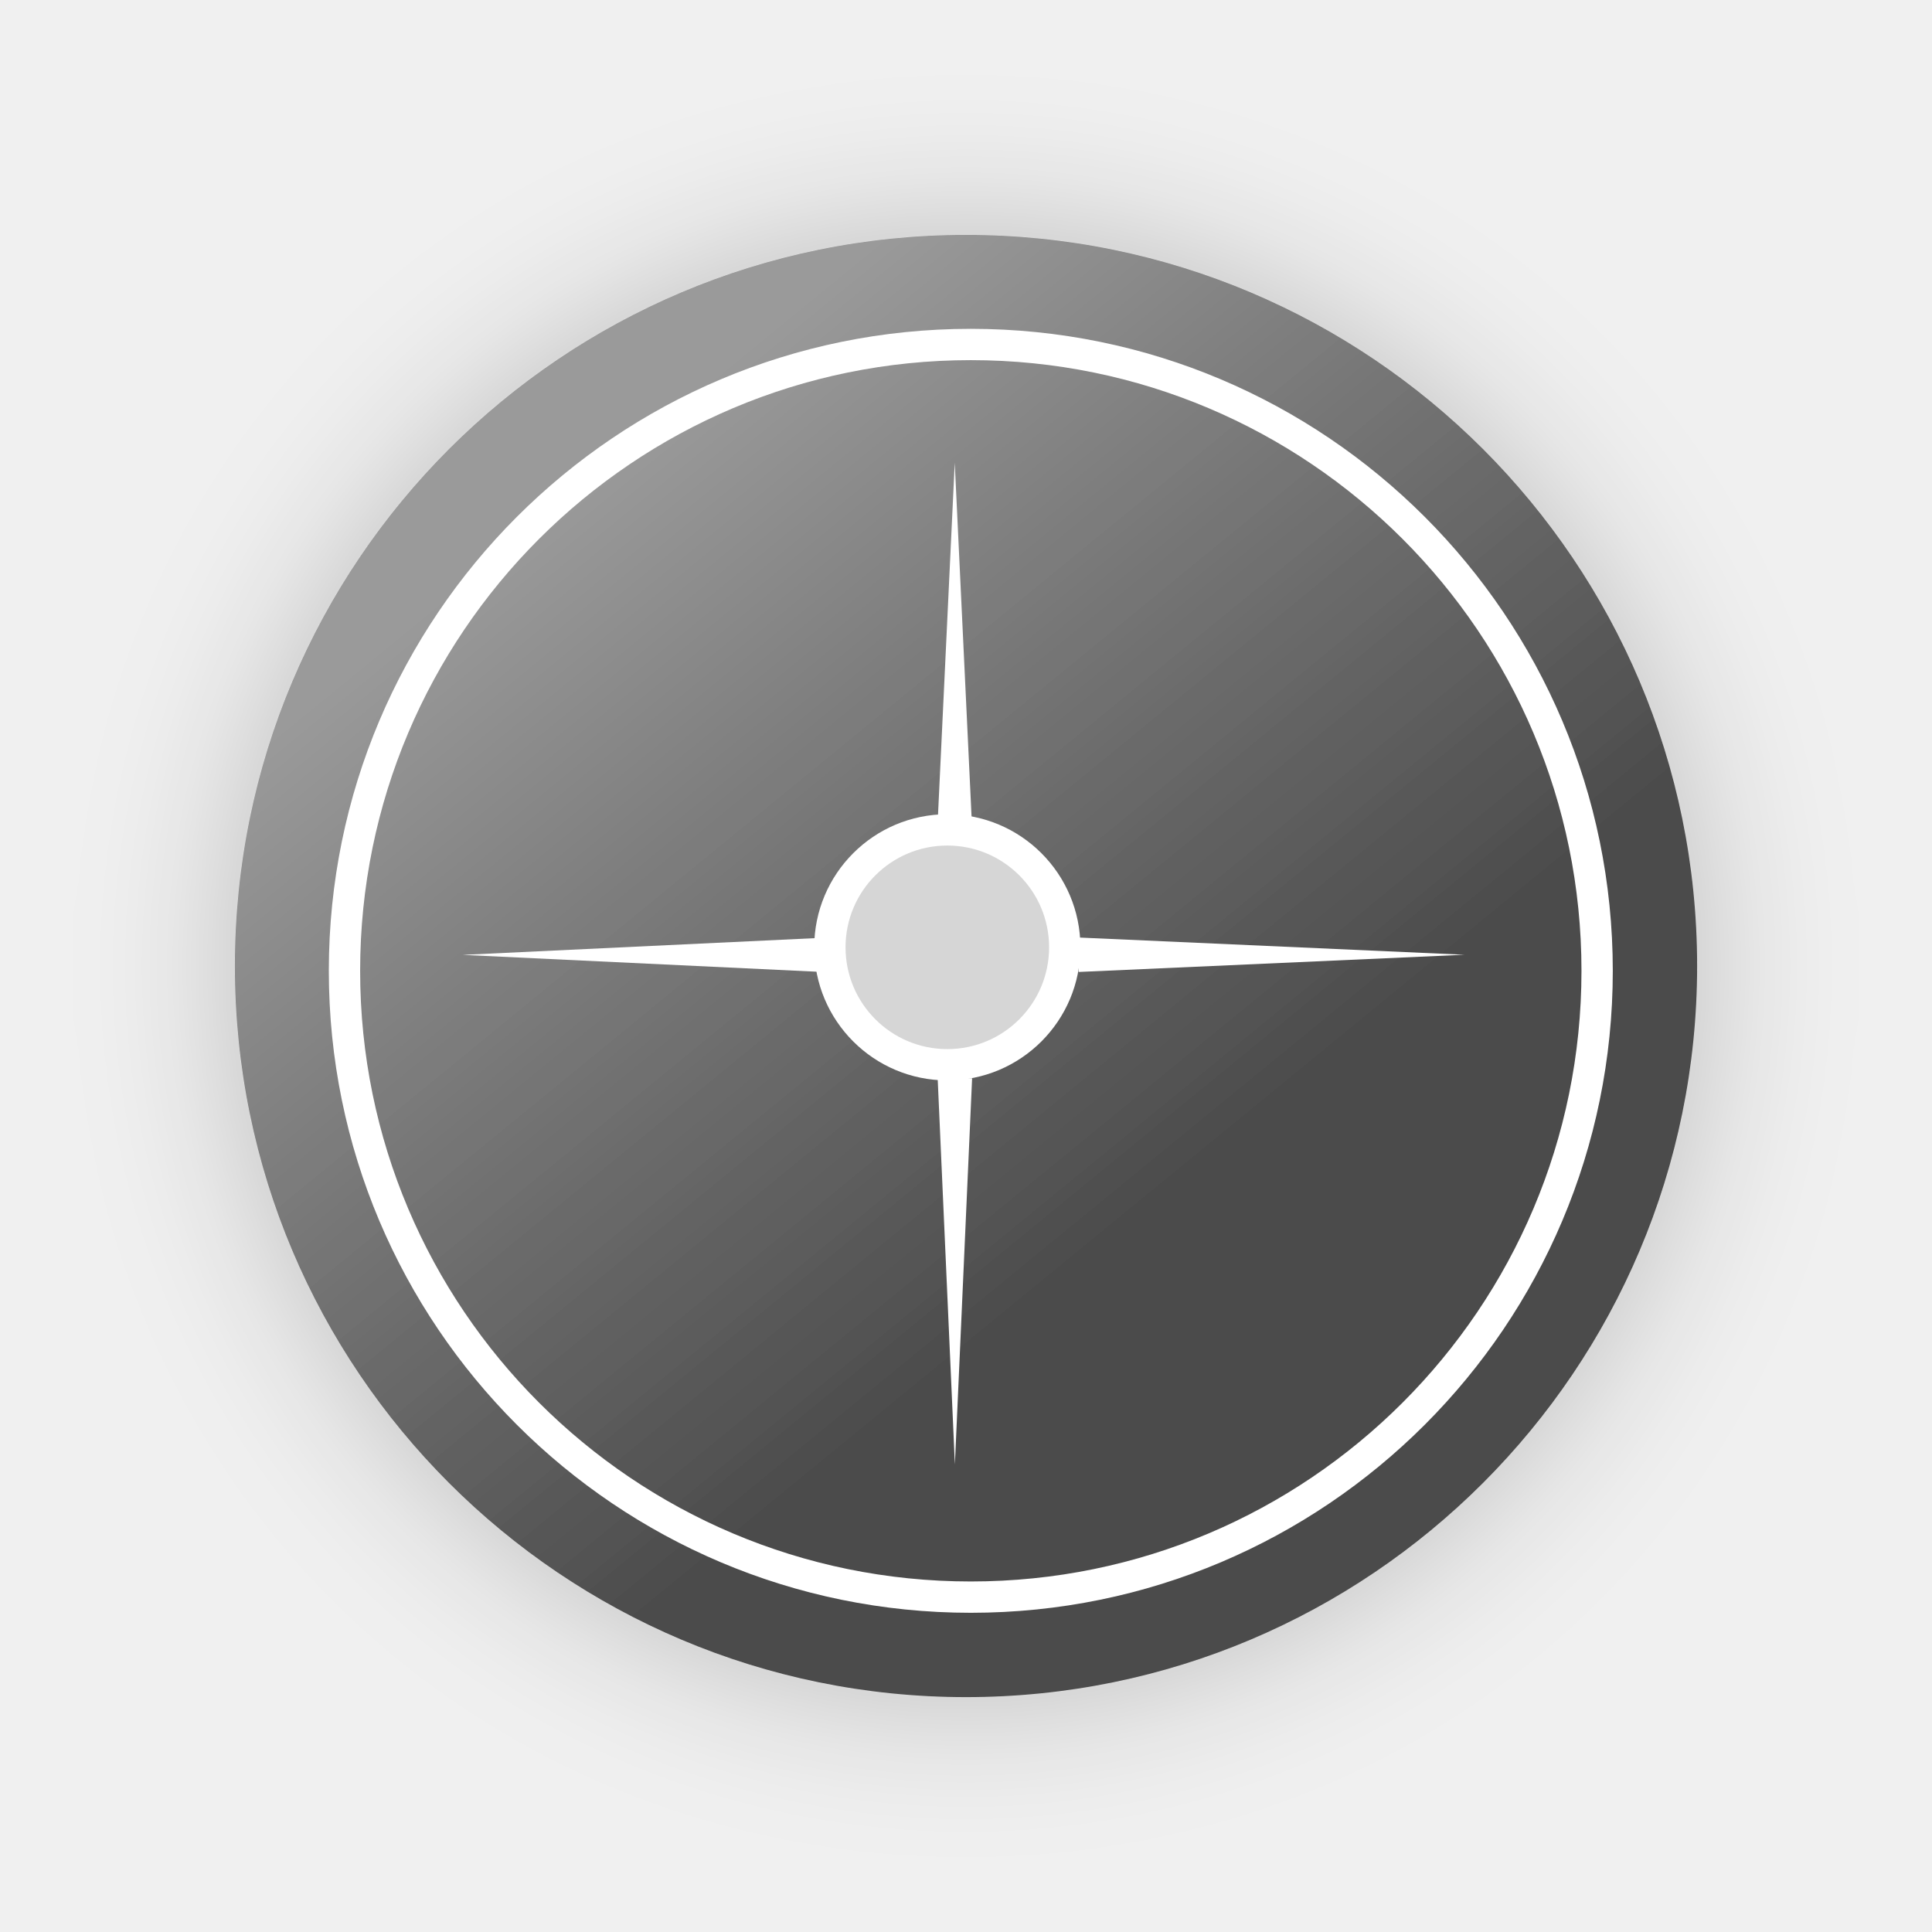
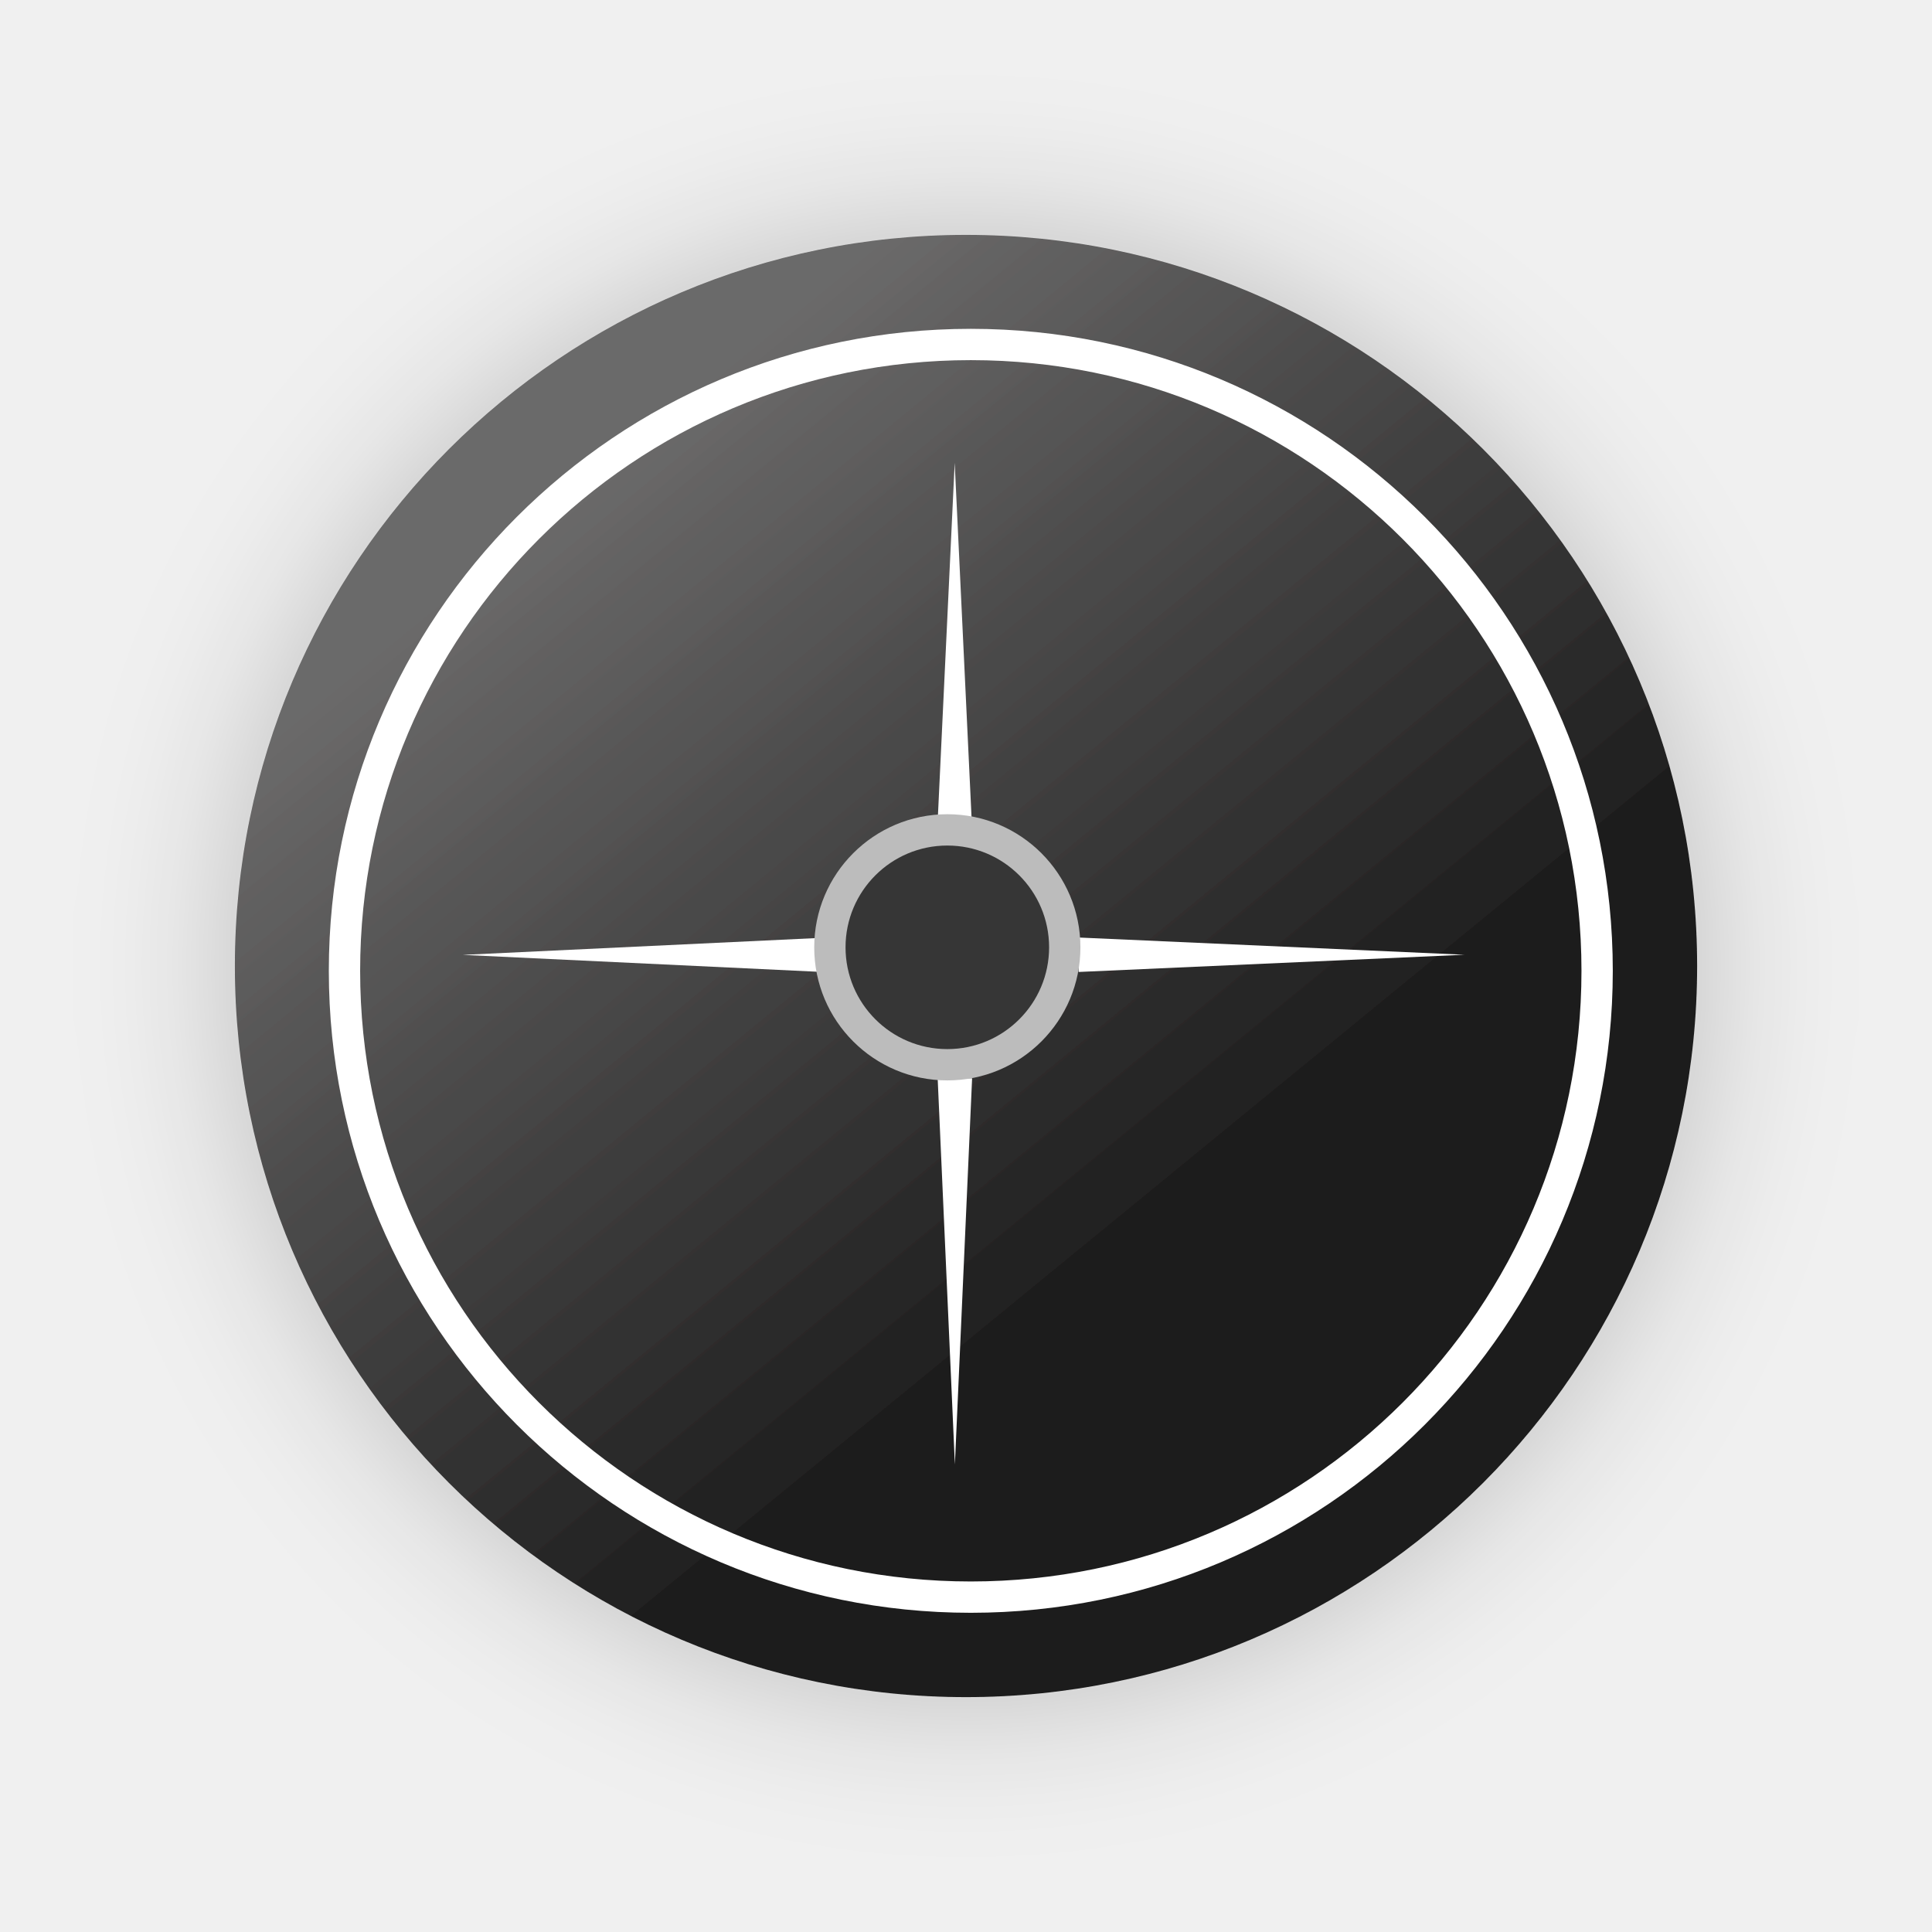
<svg xmlns="http://www.w3.org/2000/svg" width="123.386" height="123.386" viewBox="0 0 123.386 123.386">
  <defs>
    <linearGradient id="linear-gradient" x1="0.21" y1="0.185" x2="0.616" y2="0.681" gradientUnits="objectBoundingBox">
-       <stop offset="0" stop-color="#9a9a9a" />
-       <stop offset="1" stop-color="#4b4b4b" />
+       <stop offset="0" stop-color="#6b6a6a" />
+       <stop offset="1" stop-color="#1e1e1e" />
    </linearGradient>
    <filter id="패스_216" x="0" y="0" width="123.386" height="123.386" filterUnits="userSpaceOnUse">
      <feOffset input="SourceAlpha" />
      <feGaussianBlur stdDeviation="5" result="blur" />
      <feFlood flood-opacity="0.212" />
      <feComposite operator="in" in2="blur" />
      <feComposite in="SourceGraphic" />
    </filter>
  </defs>
  <g id="그룹_371" data-name="그룹 371" transform="translate(-1809 -975)">
    <g transform="matrix(1, 0, 0, 1, 1809, 975)" filter="url(#패스_216)">
      <path id="패스_216-2" data-name="패스 216" d="M46.693,0A46.693,46.693,0,1,1,0,46.693,46.693,46.693,0,0,1,46.693,0Z" transform="translate(15 15)" fill="url(#linear-gradient)" />
    </g>
    <g id="타원_12" data-name="타원 12" transform="translate(1830 996)" fill="none" stroke="#fff" stroke-width="2">
      <circle cx="41" cy="41" r="41" stroke="none" />
      <circle cx="41" cy="41" r="40" fill="none" />
    </g>
    <g id="그룹_369" data-name="그룹 369" transform="translate(1868.874 1004.554)">
-       <path id="패스_92" data-name="패스 92" d="M1863.313,1007.978l1.1-23.144,1.1,23.144Z" transform="translate(-1863.313 -984.833)" fill="#fff" />
-       <path id="패스_93" data-name="패스 93" d="M0,24.66,1.1,0l1.1,24.66Z" transform="translate(2.209 63.97) rotate(180)" fill="#fff" />
+       <path id="패스_92" data-name="패스 92" d="M1863.31,1007.98l1.1-23.144,1.1,23.144Z" transform="translate(-1863.313 -984.833)" fill="#fff" />
+       <path id="패스_93" data-name="패스 93" d="M0,24.66,1.1,0,2.2,24.66Z" transform="translate(2.209 63.97) rotate(180)" fill="#fff" />
    </g>
    <g id="그룹_133" data-name="그룹 133" transform="translate(1838.554 1034.874)">
-       <g id="그룹_368" data-name="그룹 368" transform="translate(0)">
-         <path id="패스_94" data-name="패스 94" d="M0,24.64,1.1,0l1.1,24.64Z" transform="translate(63.971) rotate(90)" fill="#fff" />
-         <path id="패스_95" data-name="패스 95" d="M0,23.145,1.1,0l1.1,23.145Z" transform="translate(0 2.209) rotate(-90)" fill="#fff" />
+       <g id="그룹_368" data-name="그룹 368">
+         <path id="패스_94" data-name="패스 94" d="M0,24.64,1.1,0,2.2,24.64Z" transform="translate(63.971) rotate(90)" fill="#fff" />
+         <path id="패스_95" data-name="패스 95" d="M0,23.145,1.1,0,2.2,23.145Z" transform="translate(0 2.209) rotate(-90)" fill="#fff" />
      </g>
    </g>
    <g id="그룹_370" data-name="그룹 370" transform="translate(1861.142 1027.142)">
-       <circle id="타원_13" data-name="타원 13" cx="8.5" cy="8.5" r="8.5" transform="translate(-0.142 -0.142)" fill="#fff" />
-       <circle id="타원_32" data-name="타원 32" cx="6.5" cy="6.5" r="6.5" transform="translate(1.858 1.858)" fill="#d6d6d6" />
+       <circle id="타원_13" data-name="타원 13" cx="8.5" cy="8.5" r="8.5" transform="translate(-0.142 -0.142)" fill="#bcbcbc" />
+       <circle id="타원_32" data-name="타원 32" cx="6.5" cy="6.5" r="6.5" transform="translate(1.858 1.858)" fill="#363636" />
    </g>
  </g>
</svg>
